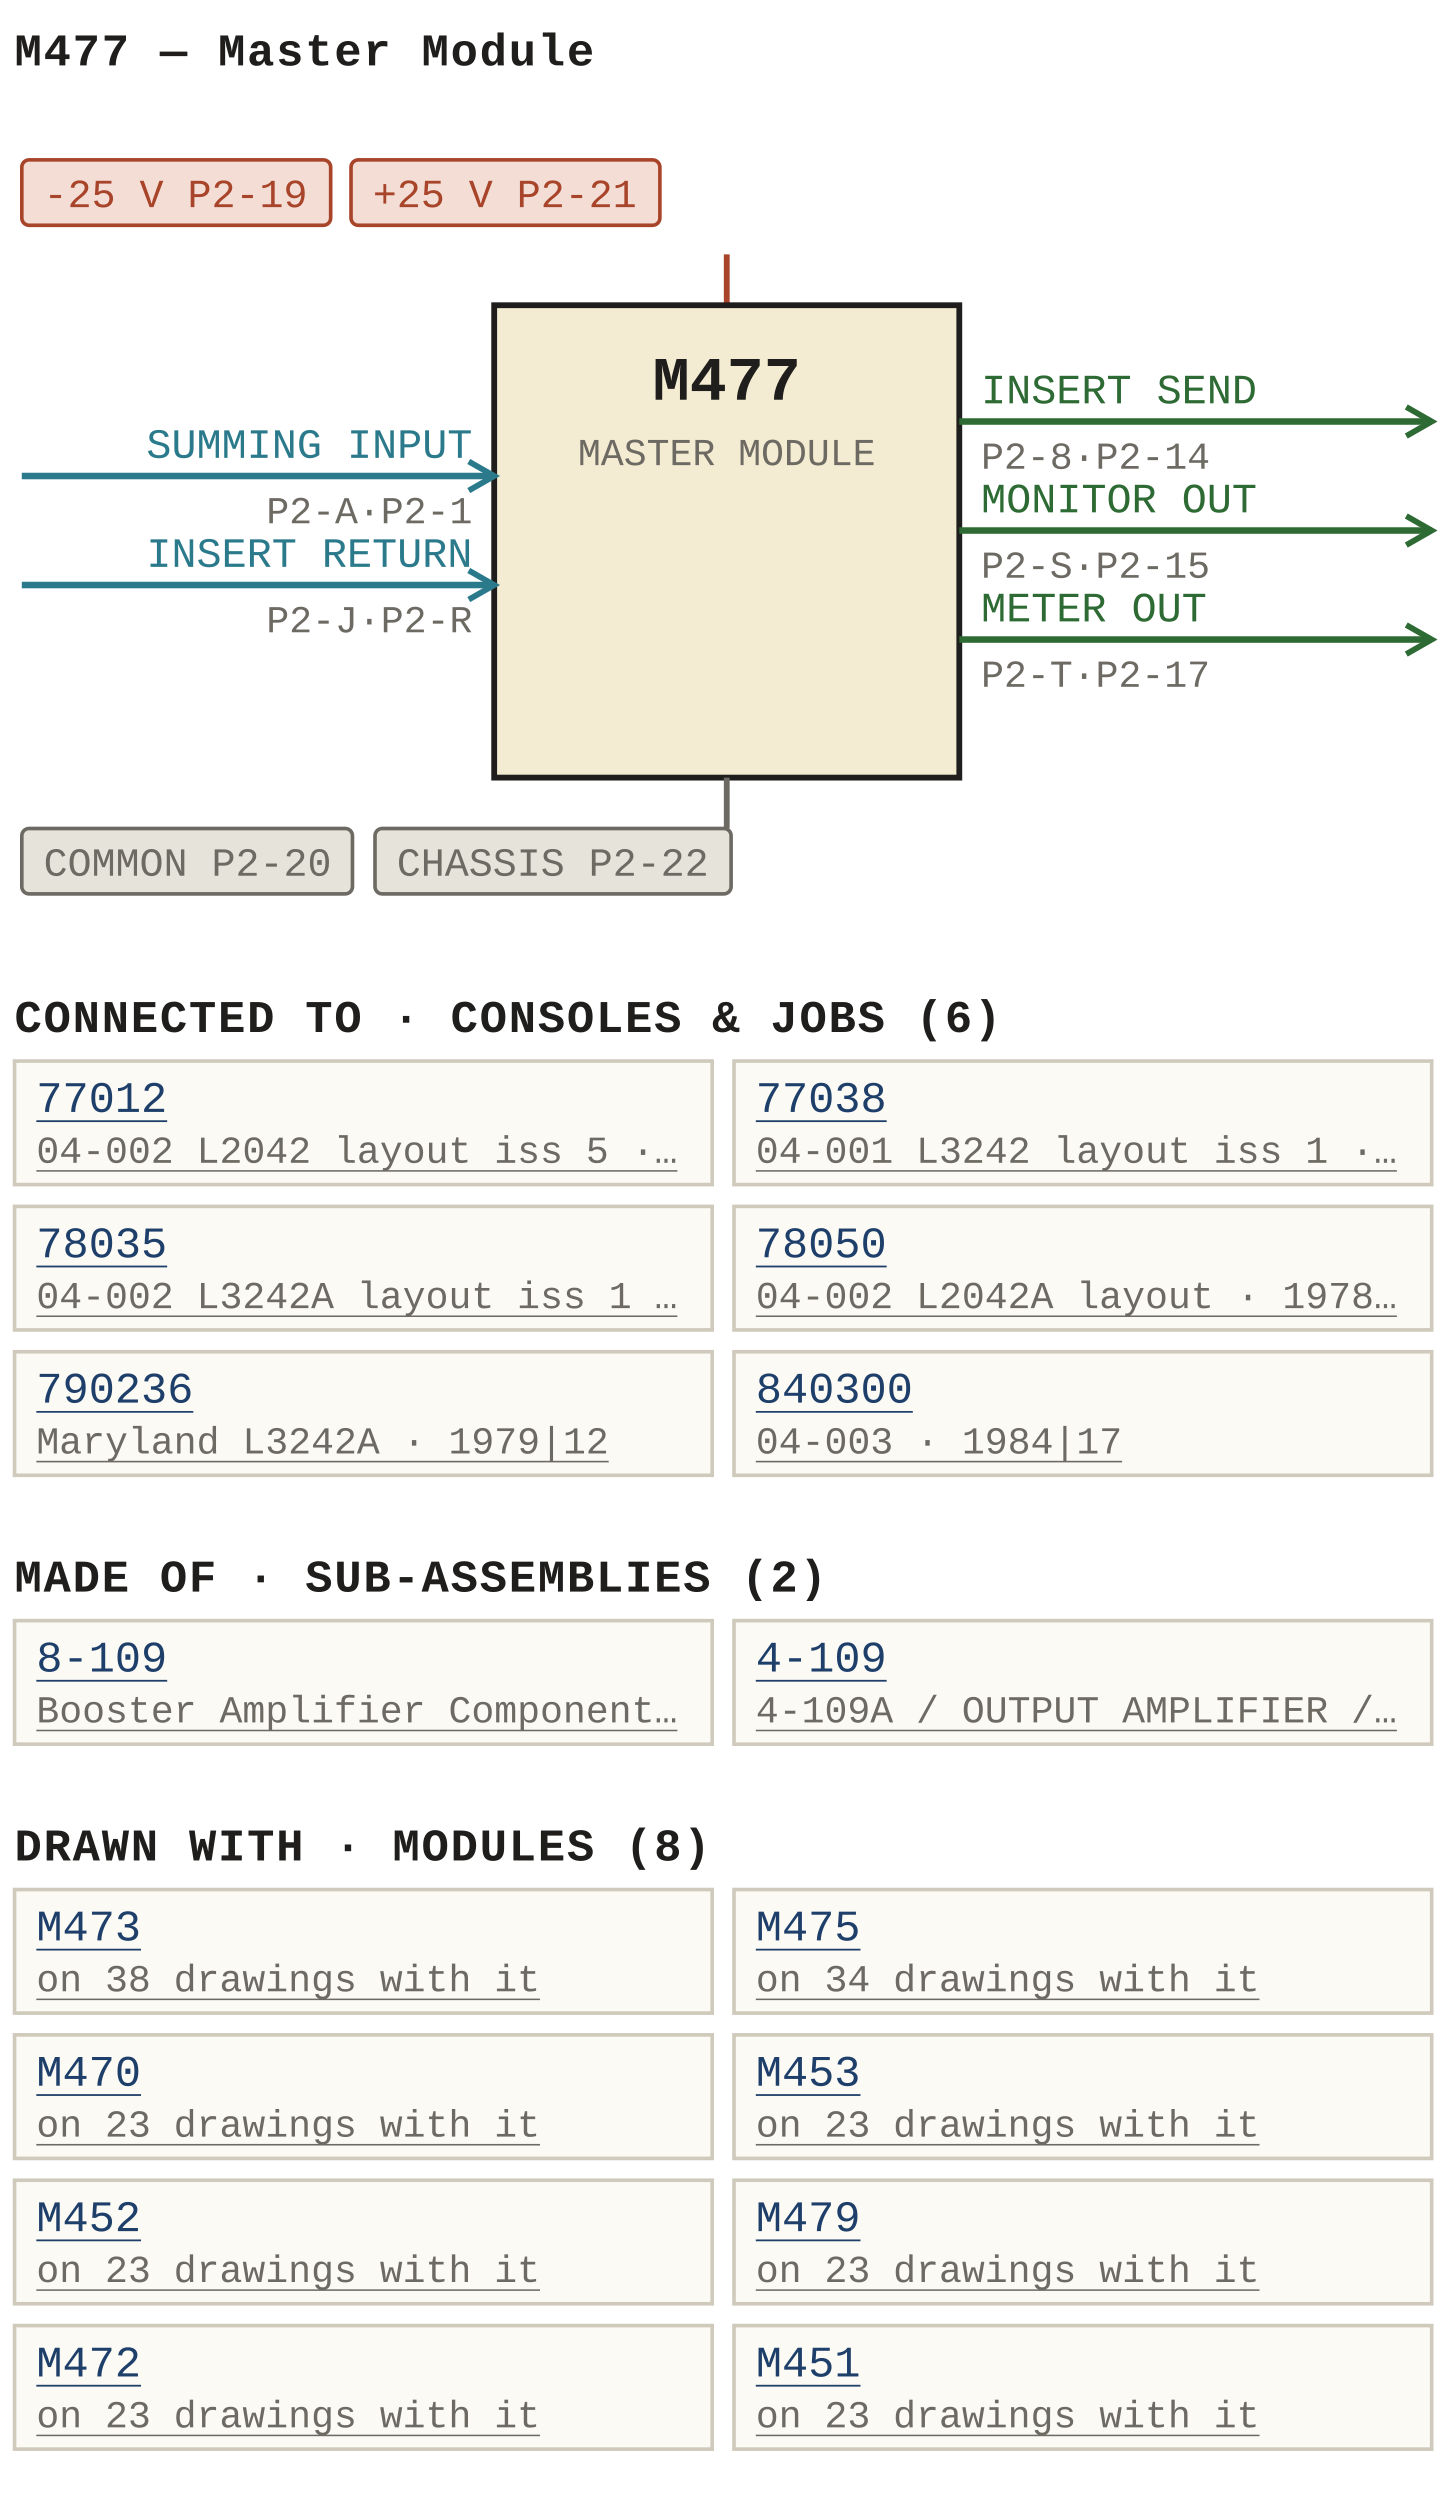
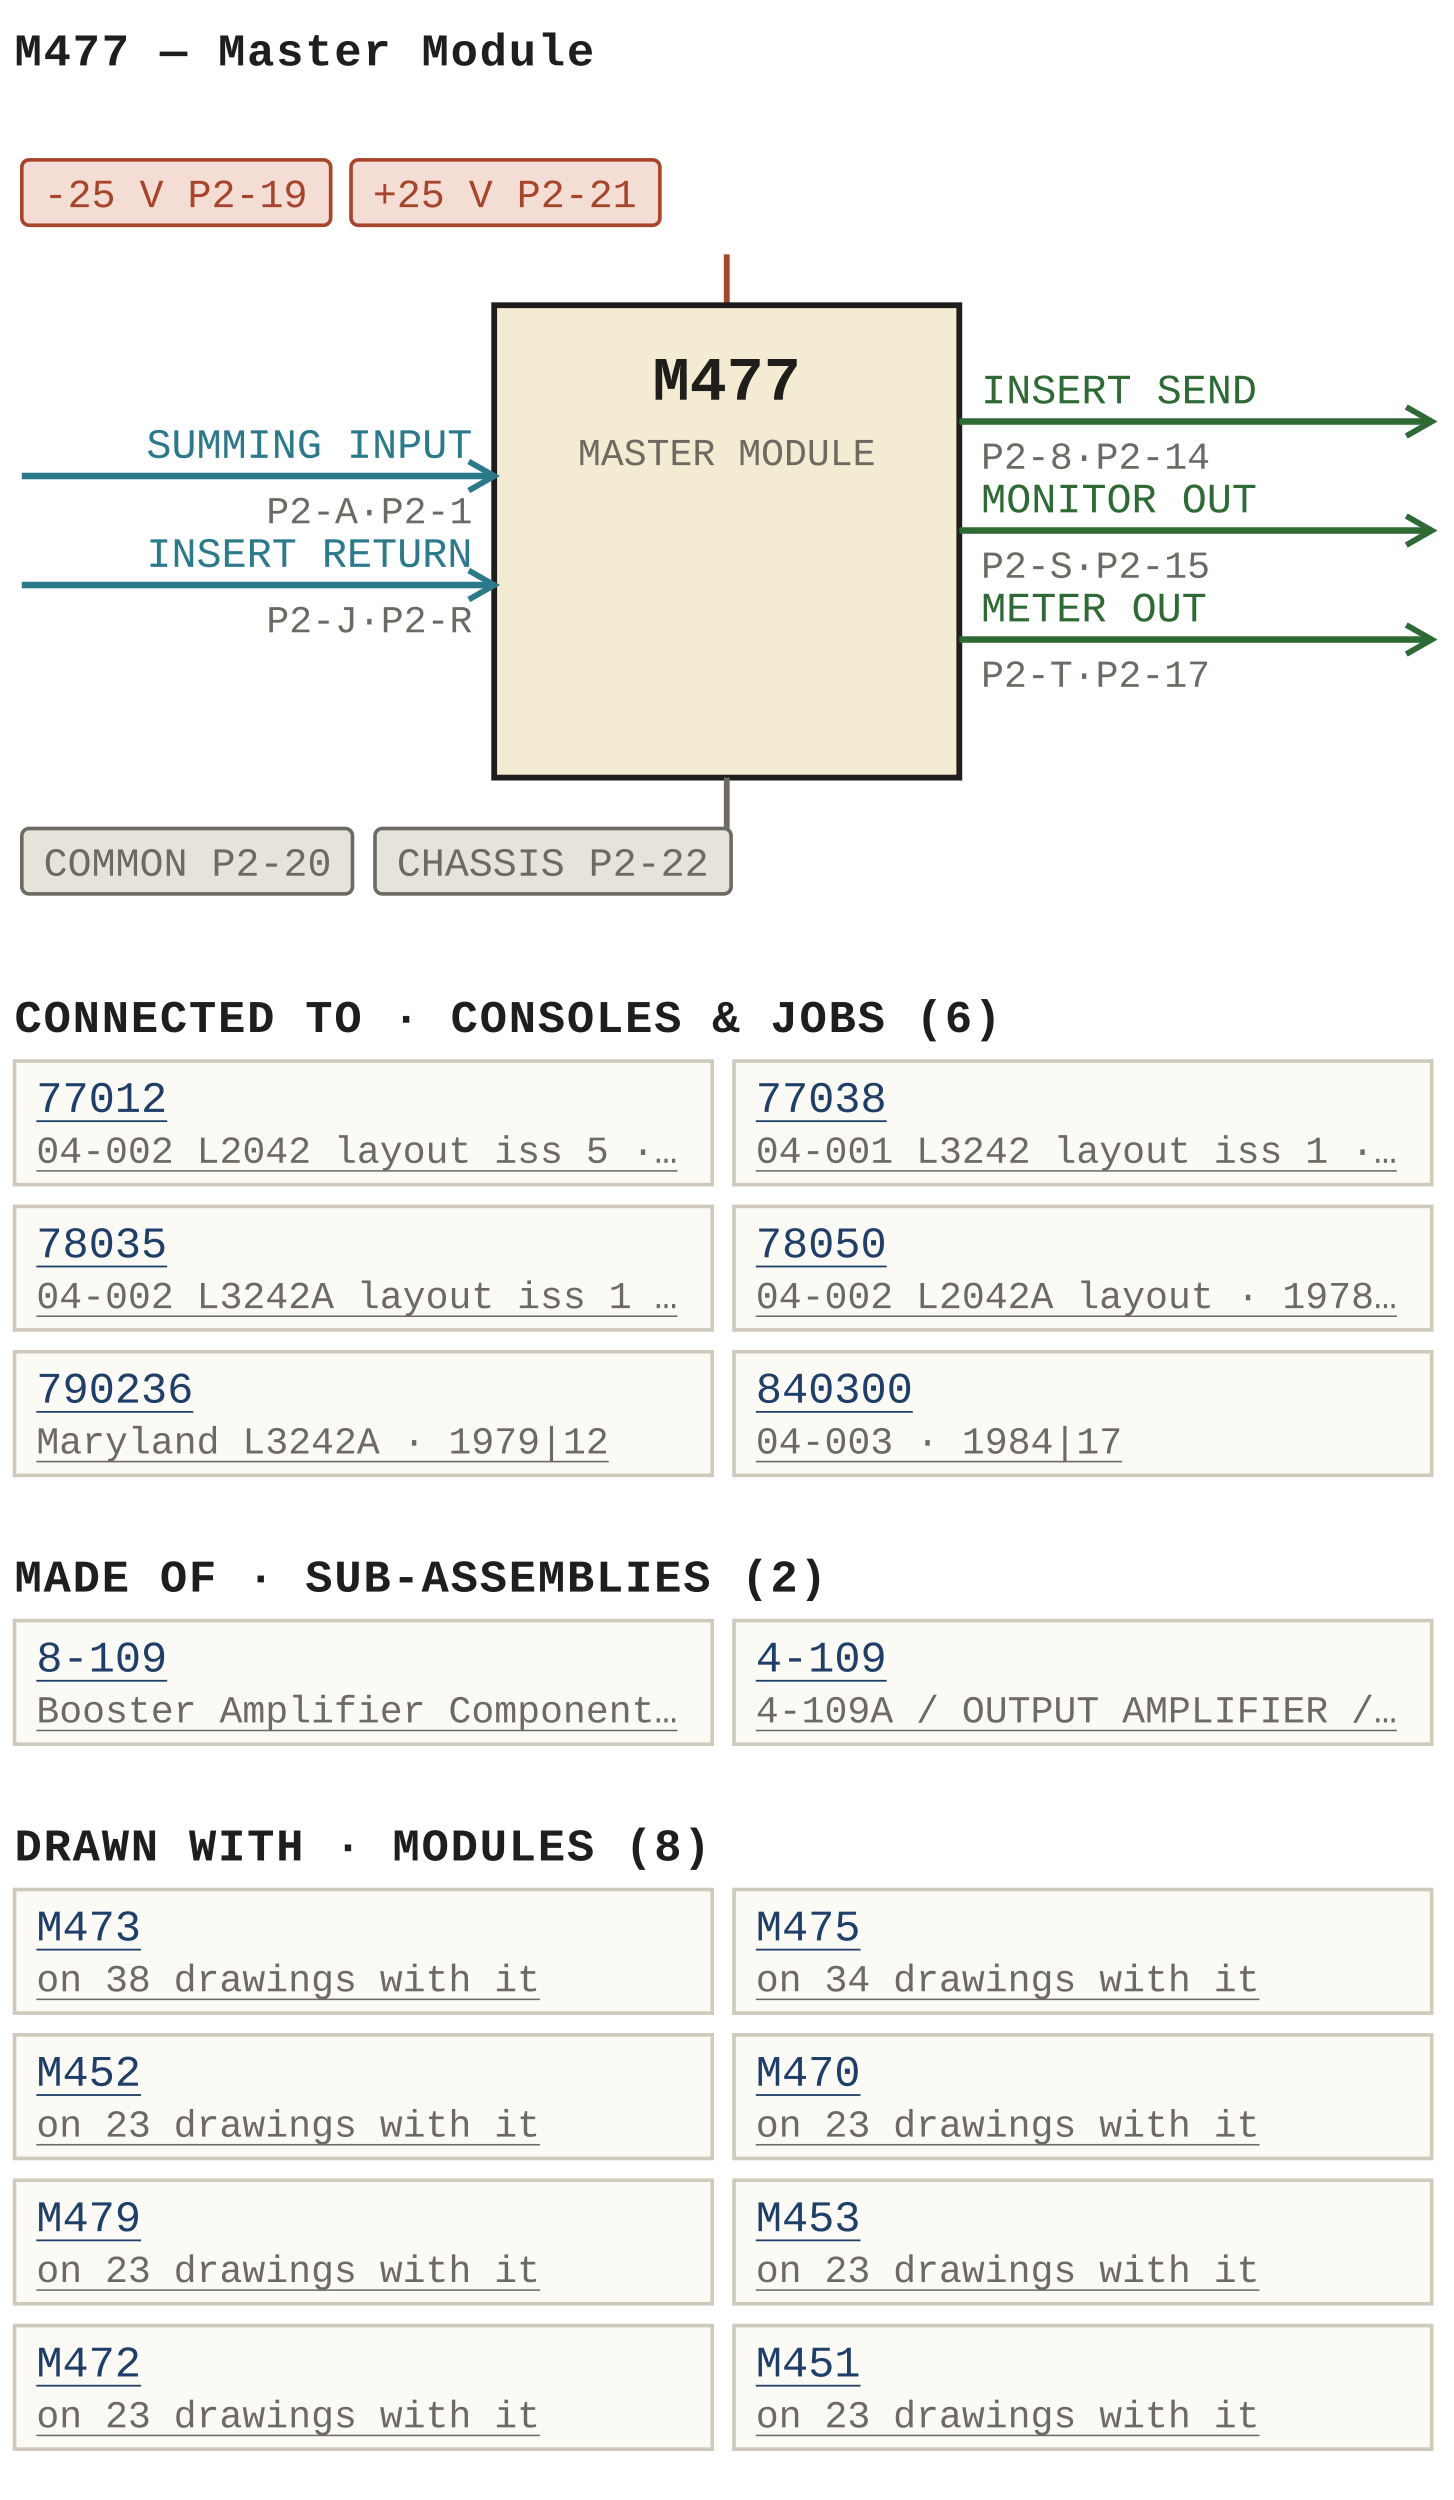
<svg xmlns="http://www.w3.org/2000/svg" class="wp" viewBox="0 0 400 688" width="400" height="688" role="img" aria-label="M477 connections" style="width:100%;max-width:500px;height:auto;background:#fbfaf4">
  <style>.wp text{font-family:"Courier Prime","Courier New",Courier,monospace;fill:#1f1e1c;font-size:12px} .wp .f{fill:#6d6a63;font-size:10.5px} .wp .h{font-size:12.5px;font-weight:700;letter-spacing:.04em} .wp .b{font-size:17px;font-weight:700} .wp a text{fill:#1f3f6b;text-decoration:underline} .wp a:hover rect{fill:#efe9d2}</style>
  <text x="4" y="18" class="h">M477 — Master Module</text>
  <rect x="6" y="44" width="85" height="18" rx="2" fill="#f3ddd5" stroke="#a8442a" />
  <text x="12" y="57" style="font-size:11px;fill:#a8442a">-25 V P2-19</text>
  <rect x="96.6" y="44" width="85" height="18" rx="2" fill="#f3ddd5" stroke="#a8442a" />
  <text x="102.6" y="57" style="font-size:11px;fill:#a8442a">+25 V P2-21</text>
  <line x1="200.0" y1="70" x2="200.0" y2="84" stroke="#a8442a" stroke-width="1.6" />
  <rect x="136" y="84" width="128" height="130" fill="#f4ecd2" stroke="#1f1e1c" stroke-width="1.6" />
  <text x="200.0" y="110" class="b" text-anchor="middle">M477</text>
  <text x="200.0" y="128" class="f" text-anchor="middle">MASTER MODULE</text>
  <line x1="6" y1="131" x2="136" y2="131" stroke="#2b7a8c" stroke-width="1.8" />
  <path d="M129,127 L136,131 L129,135" fill="none" stroke="#2b7a8c" stroke-width="1.6" />
  <text x="130" y="126" text-anchor="end" style="font-size:11.5px;fill:#2b7a8c">SUMMING INPUT</text>
  <text x="130" y="144" text-anchor="end" class="f">P2-A·P2-1</text>
  <line x1="6" y1="161" x2="136" y2="161" stroke="#2b7a8c" stroke-width="1.8" />
  <path d="M129,157 L136,161 L129,165" fill="none" stroke="#2b7a8c" stroke-width="1.6" />
  <text x="130" y="156" text-anchor="end" style="font-size:11.5px;fill:#2b7a8c">INSERT RETURN</text>
  <text x="130" y="174" text-anchor="end" class="f">P2-J·P2-R</text>
  <line x1="264" y1="116" x2="394" y2="116" stroke="#2e6b34" stroke-width="1.8" />
  <path d="M387,112 L394,116 L387,120" fill="none" stroke="#2e6b34" stroke-width="1.6" />
  <text x="270" y="111" text-anchor="start" style="font-size:11.5px;fill:#2e6b34">INSERT SEND</text>
  <text x="270" y="129" text-anchor="start" class="f">P2-8·P2-14</text>
  <line x1="264" y1="146" x2="394" y2="146" stroke="#2e6b34" stroke-width="1.8" />
  <path d="M387,142 L394,146 L387,150" fill="none" stroke="#2e6b34" stroke-width="1.6" />
  <text x="270" y="141" text-anchor="start" style="font-size:11.5px;fill:#2e6b34">MONITOR OUT</text>
  <text x="270" y="159" text-anchor="start" class="f">P2-S·P2-15</text>
  <line x1="264" y1="176" x2="394" y2="176" stroke="#2e6b34" stroke-width="1.8" />
  <path d="M387,172 L394,176 L387,180" fill="none" stroke="#2e6b34" stroke-width="1.6" />
  <text x="270" y="171" text-anchor="start" style="font-size:11.5px;fill:#2e6b34">METER OUT</text>
  <text x="270" y="189" text-anchor="start" class="f">P2-T·P2-17</text>
  <line x1="200.0" y1="214" x2="200.0" y2="228" stroke="#6d6a63" stroke-width="1.6" />
  <rect x="6" y="228" width="91" height="18" rx="2" fill="#e6e3da" stroke="#6d6a63" />
  <text x="12" y="241" style="font-size:11px;fill:#6d6a63">COMMON P2-20</text>
  <rect x="103.2" y="228" width="98" height="18" rx="2" fill="#e6e3da" stroke="#6d6a63" />
  <text x="109.2" y="241" style="font-size:11px;fill:#6d6a63">CHASSIS P2-22</text>
  <text x="4" y="284" class="h">CONNECTED TO · CONSOLES &amp; JOBS (6)</text>
  <a href="../../PAGES/Job-77012.html">
    <rect x="4" y="292" width="192" height="34" fill="#fbfaf4" stroke="#cfcabc" />
    <text x="10" y="306">77012</text>
    <text x="10" y="320" class="f">04-002 L2042 layout iss 5 ·…</text>
  </a>
  <a href="../../PAGES/Job-77038.html">
    <rect x="202" y="292" width="192" height="34" fill="#fbfaf4" stroke="#cfcabc" />
    <text x="208" y="306">77038</text>
    <text x="208" y="320" class="f">04-001 L3242 layout iss 1 ·…</text>
  </a>
  <a href="../../PAGES/Job-78035.html">
    <rect x="4" y="332" width="192" height="34" fill="#fbfaf4" stroke="#cfcabc" />
    <text x="10" y="346">78035</text>
    <text x="10" y="360" class="f">04-002 L3242A layout iss 1 …</text>
  </a>
  <a href="../../PAGES/Job-78050.html">
    <rect x="202" y="332" width="192" height="34" fill="#fbfaf4" stroke="#cfcabc" />
    <text x="208" y="346">78050</text>
    <text x="208" y="360" class="f">04-002 L2042A layout · 1978…</text>
  </a>
  <a href="../../PAGES/Job-790236.html">
    <rect x="4" y="372" width="192" height="34" fill="#fbfaf4" stroke="#cfcabc" />
    <text x="10" y="386">790236</text>
    <text x="10" y="400" class="f">Maryland L3242A · 1979|12</text>
  </a>
  <a href="../../PAGES/Job-840300.html">
    <rect x="202" y="372" width="192" height="34" fill="#fbfaf4" stroke="#cfcabc" />
    <text x="208" y="386">840300</text>
    <text x="208" y="400" class="f">04-003 · 1984|17</text>
  </a>
  <text x="4" y="438" class="h">MADE OF · SUB-ASSEMBLIES (2)</text>
  <a href="../../PAGES/Register-Sub-assemblies-n-nnn.html#8-109">
    <rect x="4" y="446" width="192" height="34" fill="#fbfaf4" stroke="#cfcabc" />
    <text x="10" y="460">8-109</text>
    <text x="10" y="474" class="f">Booster Amplifier Component…</text>
  </a>
  <a href="../../PAGES/Register-Sub-assemblies-n-nnn.html#4-109">
    <rect x="202" y="446" width="192" height="34" fill="#fbfaf4" stroke="#cfcabc" />
    <text x="208" y="460">4-109</text>
    <text x="208" y="474" class="f">4-109A / OUTPUT AMPLIFIER /…</text>
  </a>
  <text x="4" y="512" class="h">DRAWN WITH · MODULES (8)</text>
  <a href="../../PAGES/M473.html">
    <rect x="4" y="520" width="192" height="34" fill="#fbfaf4" stroke="#cfcabc" />
    <text x="10" y="534">M473</text>
    <text x="10" y="548" class="f">on 38 drawings with it</text>
  </a>
  <a href="../../PAGES/M475.html">
    <rect x="202" y="520" width="192" height="34" fill="#fbfaf4" stroke="#cfcabc" />
    <text x="208" y="534">M475</text>
    <text x="208" y="548" class="f">on 34 drawings with it</text>
  </a>
-   <a href="../../PAGES/M470.html">
+   <a href="../../PAGES/M452.html">
    <rect x="4" y="560" width="192" height="34" fill="#fbfaf4" stroke="#cfcabc" />
-     <text x="10" y="574">M470</text>
+     <text x="10" y="574">M452</text>
    <text x="10" y="588" class="f">on 23 drawings with it</text>
  </a>
-   <a href="../../PAGES/M453.html">
+   <a href="../../PAGES/M470.html">
    <rect x="202" y="560" width="192" height="34" fill="#fbfaf4" stroke="#cfcabc" />
-     <text x="208" y="574">M453</text>
+     <text x="208" y="574">M470</text>
    <text x="208" y="588" class="f">on 23 drawings with it</text>
  </a>
-   <a href="../../PAGES/M452.html">
+   <a href="../../PAGES/M479.html">
    <rect x="4" y="600" width="192" height="34" fill="#fbfaf4" stroke="#cfcabc" />
-     <text x="10" y="614">M452</text>
+     <text x="10" y="614">M479</text>
    <text x="10" y="628" class="f">on 23 drawings with it</text>
  </a>
-   <a href="../../PAGES/M479.html">
+   <a href="../../PAGES/M453.html">
    <rect x="202" y="600" width="192" height="34" fill="#fbfaf4" stroke="#cfcabc" />
-     <text x="208" y="614">M479</text>
+     <text x="208" y="614">M453</text>
    <text x="208" y="628" class="f">on 23 drawings with it</text>
  </a>
  <a href="../../PAGES/M472.html">
    <rect x="4" y="640" width="192" height="34" fill="#fbfaf4" stroke="#cfcabc" />
    <text x="10" y="654">M472</text>
    <text x="10" y="668" class="f">on 23 drawings with it</text>
  </a>
  <a href="../../PAGES/M451.html">
    <rect x="202" y="640" width="192" height="34" fill="#fbfaf4" stroke="#cfcabc" />
    <text x="208" y="654">M451</text>
    <text x="208" y="668" class="f">on 23 drawings with it</text>
  </a>
</svg>
